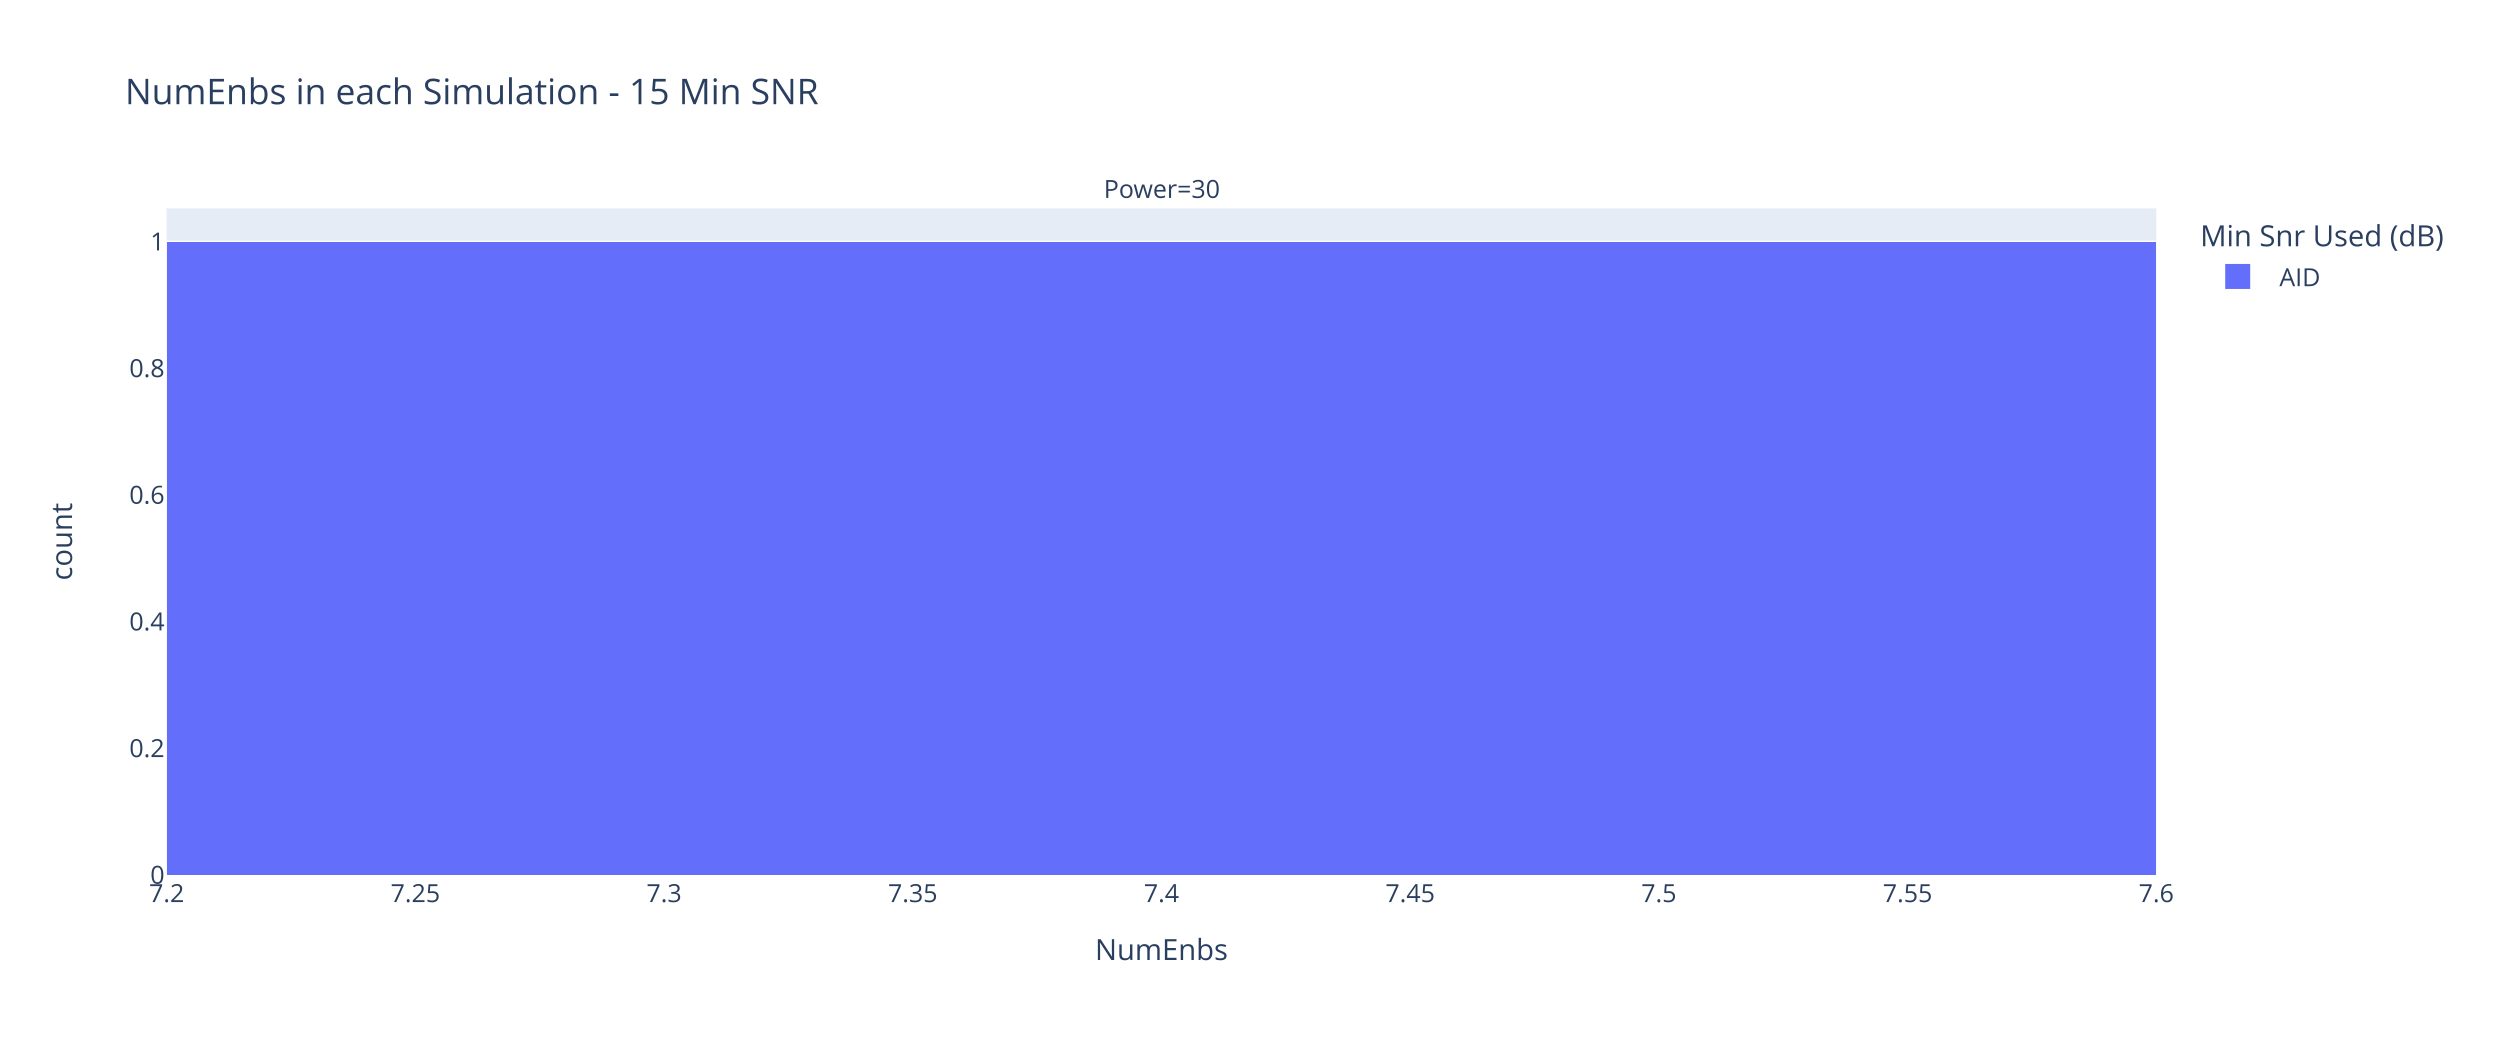
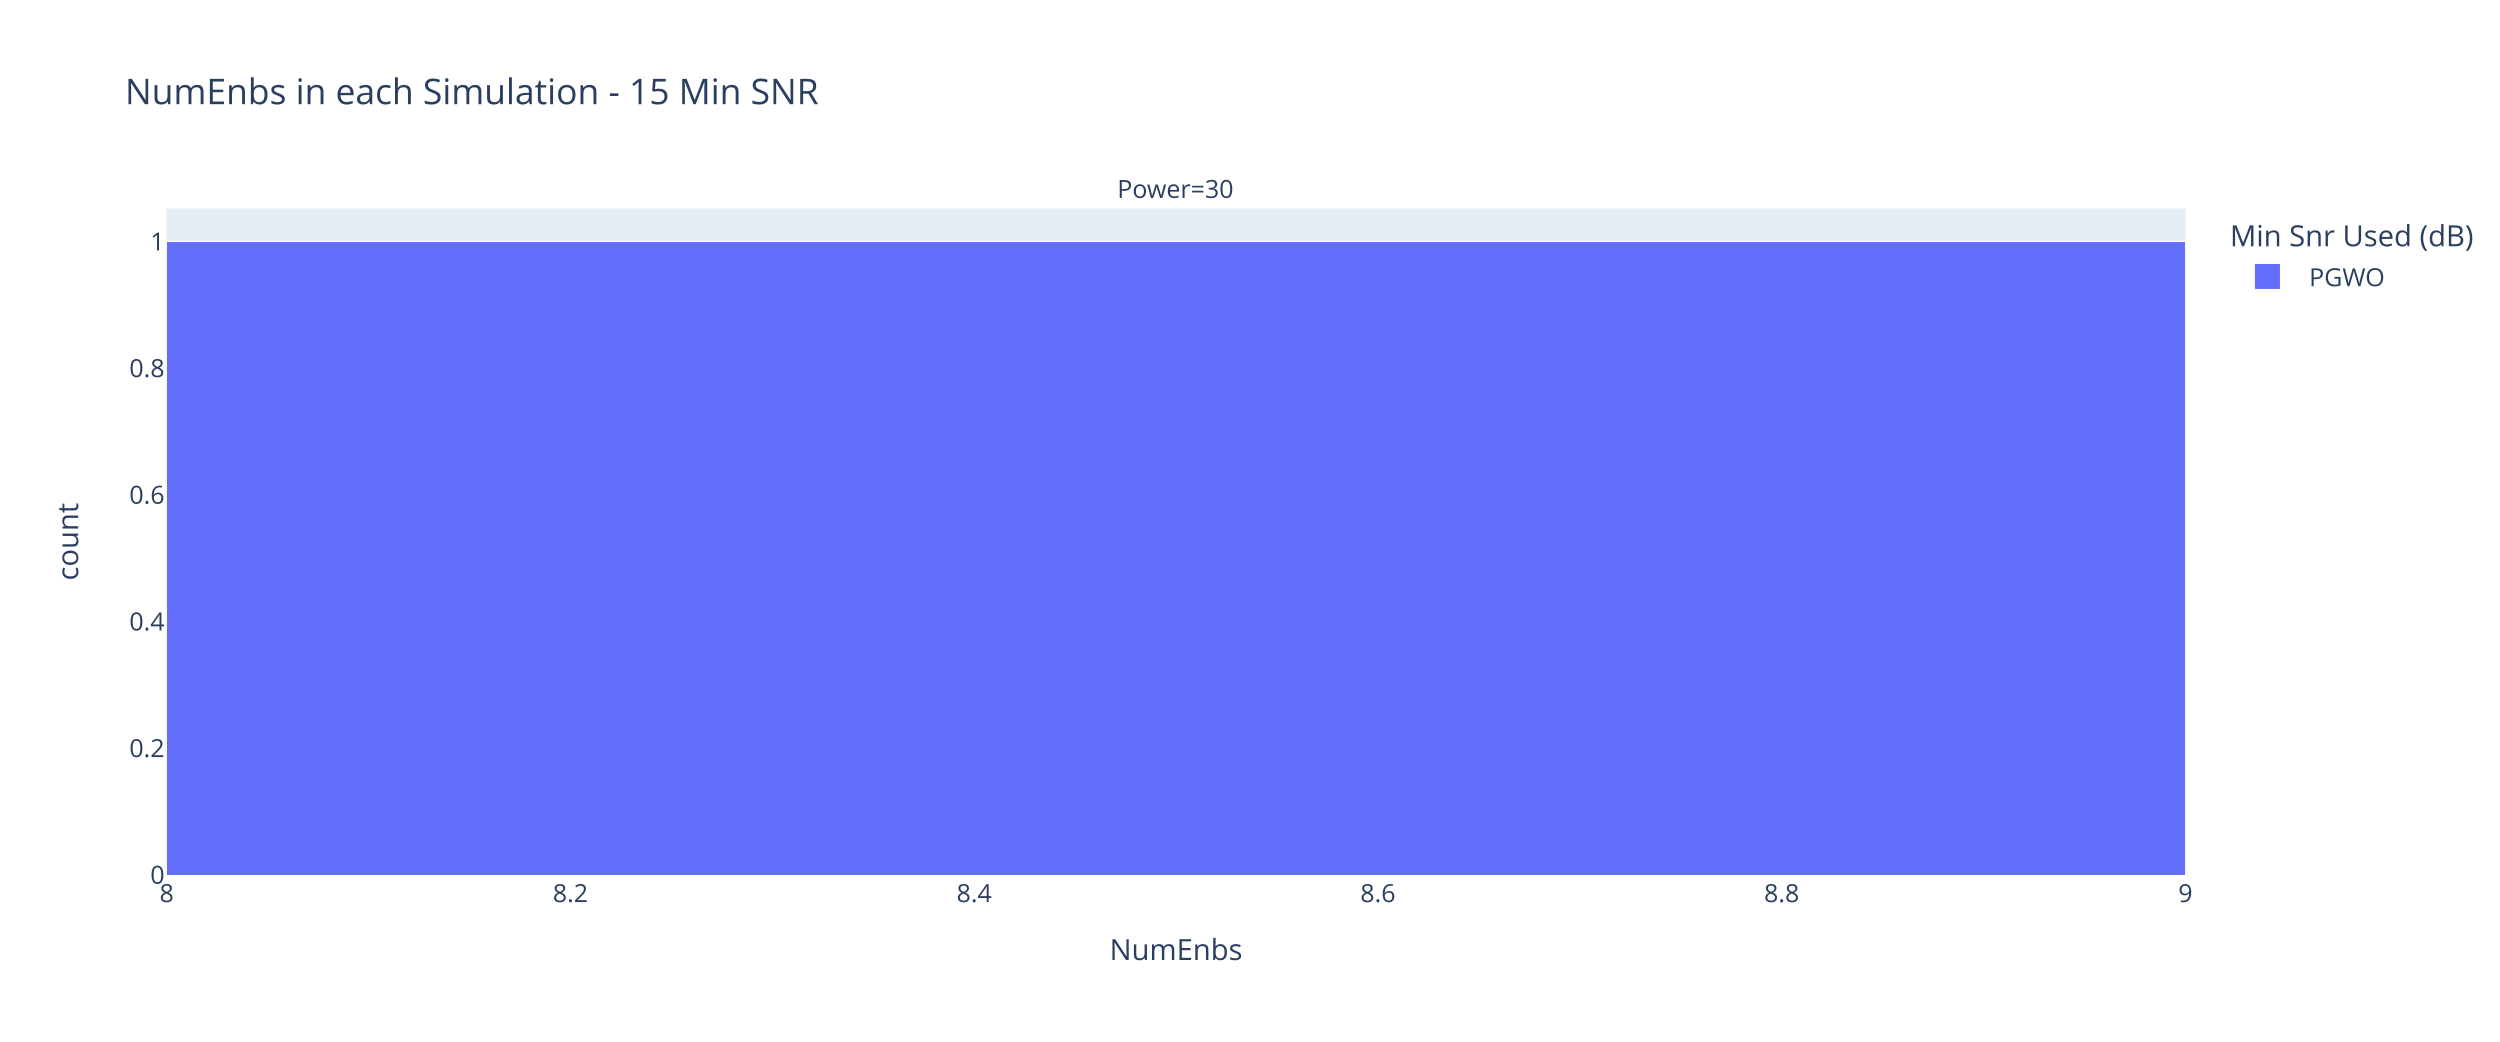
<svg xmlns="http://www.w3.org/2000/svg" class="main-svg" width="1200" height="500" style="" viewBox="0 0 1200 500">
  <rect x="0" y="0" width="1200" height="500" style="fill: rgb(255, 255, 255); fill-opacity: 1;" />
-   <defs id="defs-74cdac">
+   <defs id="defs-90fd18">
    <g class="clips">
-       <clipPath id="clip74cdacxyplot" class="plotclip">
-         <rect width="955" height="320" />
+       <clipPath id="clip90fd18xyplot" class="plotclip">
+         <rect width="969" height="320" />
      </clipPath>
-       <clipPath class="axesclip" id="clip74cdacx">
-         <rect x="80" y="0" width="955" height="500" />
+       <clipPath class="axesclip" id="clip90fd18x">
+         <rect x="80" y="0" width="969" height="500" />
      </clipPath>
-       <clipPath class="axesclip" id="clip74cdacy">
+       <clipPath class="axesclip" id="clip90fd18y">
        <rect x="0" y="100" width="1200" height="320" />
      </clipPath>
-       <clipPath class="axesclip" id="clip74cdacxy">
-         <rect x="80" y="100" width="955" height="320" />
+       <clipPath class="axesclip" id="clip90fd18xy">
+         <rect x="80" y="100" width="969" height="320" />
      </clipPath>
    </g>
    <g class="gradients" />
    <g class="patterns" />
  </defs>
  <g class="bglayer">
-     <rect class="bg" x="80" y="100" width="955" height="320" style="fill: rgb(229, 236, 246); fill-opacity: 1; stroke-width: 0;" />
+     <rect class="bg" x="80" y="100" width="969" height="320" style="fill: rgb(229, 236, 246); fill-opacity: 1; stroke-width: 0;" />
  </g>
  <g class="layer-below">
    <g class="imagelayer" />
    <g class="shapelayer" />
  </g>
  <g class="cartesianlayer">
    <g class="subplot xy">
      <g class="layer-subplot">
        <g class="shapelayer" />
        <g class="imagelayer" />
      </g>
      <g class="minor-gridlayer">
        <g class="x" />
        <g class="y" />
      </g>
      <g class="gridlayer">
        <g class="x" />
        <g class="y">
-           <path class="ygrid crisp" transform="translate(0,359.2)" d="M80,0h955" style="stroke: rgb(255, 255, 255); stroke-opacity: 1; stroke-width: 1px;" />
-           <path class="ygrid crisp" transform="translate(0,298.4)" d="M80,0h955" style="stroke: rgb(255, 255, 255); stroke-opacity: 1; stroke-width: 1px;" />
-           <path class="ygrid crisp" transform="translate(0,237.6)" d="M80,0h955" style="stroke: rgb(255, 255, 255); stroke-opacity: 1; stroke-width: 1px;" />
-           <path class="ygrid crisp" transform="translate(0,176.8)" d="M80,0h955" style="stroke: rgb(255, 255, 255); stroke-opacity: 1; stroke-width: 1px;" />
-           <path class="ygrid crisp" transform="translate(0,116)" d="M80,0h955" style="stroke: rgb(255, 255, 255); stroke-opacity: 1; stroke-width: 1px;" />
+           <path class="ygrid crisp" transform="translate(0,359.2)" d="M80,0h969" style="stroke: rgb(255, 255, 255); stroke-opacity: 1; stroke-width: 1px;" />
+           <path class="ygrid crisp" transform="translate(0,298.4)" d="M80,0h969" style="stroke: rgb(255, 255, 255); stroke-opacity: 1; stroke-width: 1px;" />
+           <path class="ygrid crisp" transform="translate(0,237.6)" d="M80,0h969" style="stroke: rgb(255, 255, 255); stroke-opacity: 1; stroke-width: 1px;" />
+           <path class="ygrid crisp" transform="translate(0,176.8)" d="M80,0h969" style="stroke: rgb(255, 255, 255); stroke-opacity: 1; stroke-width: 1px;" />
+           <path class="ygrid crisp" transform="translate(0,116)" d="M80,0h969" style="stroke: rgb(255, 255, 255); stroke-opacity: 1; stroke-width: 1px;" />
        </g>
      </g>
      <g class="zerolinelayer">
-         <path class="yzl zl crisp" transform="translate(0,420)" d="M80,0h955" style="stroke: rgb(255, 255, 255); stroke-opacity: 1; stroke-width: 2px;" />
+         <path class="yzl zl crisp" transform="translate(0,420)" d="M80,0h969" style="stroke: rgb(255, 255, 255); stroke-opacity: 1; stroke-width: 2px;" />
      </g>
      <path class="xlines-below" />
      <path class="ylines-below" />
      <g class="overlines-below" />
      <g class="xaxislayer-below" />
      <g class="yaxislayer-below" />
      <g class="overaxes-below" />
-       <g class="plot" transform="translate(80,100)" clip-path="url(#clip74cdacxyplot)">
+       <g class="plot" transform="translate(80,100)" clip-path="url(#clip90fd18xyplot)">
        <g class="barlayer mlayer">
          <g class="trace bars" shape-rendering="crispEdges" style="opacity: 1;">
            <g class="points">
              <g class="point">
-                 <path d="M0,320V16H477.5V320Z" style="vector-effect: non-scaling-stroke; opacity: 1; stroke-width: 0px; fill: rgb(99, 110, 250); fill-opacity: 1;" />
+                 <path d="M0,320V16H484.5V320Z" style="vector-effect: non-scaling-stroke; opacity: 1; stroke-width: 0px; fill: rgb(99, 110, 250); fill-opacity: 1;" />
              </g>
              <g class="point">
-                 <path d="M477.5,320V16H955V320Z" style="vector-effect: non-scaling-stroke; opacity: 1; stroke-width: 0px; fill: rgb(99, 110, 250); fill-opacity: 1;" />
+                 <path d="M484.5,320V16H969V320Z" style="vector-effect: non-scaling-stroke; opacity: 1; stroke-width: 0px; fill: rgb(99, 110, 250); fill-opacity: 1;" />
              </g>
            </g>
          </g>
        </g>
      </g>
      <g class="overplot" />
      <path class="xlines-above crisp" d="M0,0" style="fill: none;" />
      <path class="ylines-above crisp" d="M0,0" style="fill: none;" />
      <g class="overlines-above" />
      <g class="xaxislayer-above">
        <g class="xtick">
-           <text text-anchor="middle" x="0" y="433" transform="translate(80,0)" style="font-family: 'Open Sans', verdana, arial, sans-serif; font-size: 12px; fill: rgb(42, 63, 95); fill-opacity: 1; white-space: pre; opacity: 1;">7.2</text>
+           <text text-anchor="middle" x="0" y="433" transform="translate(80,0)" style="font-family: 'Open Sans', verdana, arial, sans-serif; font-size: 12px; fill: rgb(42, 63, 95); fill-opacity: 1; white-space: pre; opacity: 1;">8</text>
        </g>
        <g class="xtick">
-           <text text-anchor="middle" x="0" y="433" style="font-family: 'Open Sans', verdana, arial, sans-serif; font-size: 12px; fill: rgb(42, 63, 95); fill-opacity: 1; white-space: pre; opacity: 1;" transform="translate(199.37,0)">7.25</text>
+           <text text-anchor="middle" x="0" y="433" style="font-family: 'Open Sans', verdana, arial, sans-serif; font-size: 12px; fill: rgb(42, 63, 95); fill-opacity: 1; white-space: pre; opacity: 1;" transform="translate(273.8,0)">8.2</text>
        </g>
        <g class="xtick">
-           <text text-anchor="middle" x="0" y="433" style="font-family: 'Open Sans', verdana, arial, sans-serif; font-size: 12px; fill: rgb(42, 63, 95); fill-opacity: 1; white-space: pre; opacity: 1;" transform="translate(318.75,0)">7.3</text>
+           <text text-anchor="middle" x="0" y="433" style="font-family: 'Open Sans', verdana, arial, sans-serif; font-size: 12px; fill: rgb(42, 63, 95); fill-opacity: 1; white-space: pre; opacity: 1;" transform="translate(467.6,0)">8.4</text>
        </g>
        <g class="xtick">
-           <text text-anchor="middle" x="0" y="433" style="font-family: 'Open Sans', verdana, arial, sans-serif; font-size: 12px; fill: rgb(42, 63, 95); fill-opacity: 1; white-space: pre; opacity: 1;" transform="translate(438.12,0)">7.35</text>
+           <text text-anchor="middle" x="0" y="433" style="font-family: 'Open Sans', verdana, arial, sans-serif; font-size: 12px; fill: rgb(42, 63, 95); fill-opacity: 1; white-space: pre; opacity: 1;" transform="translate(661.4,0)">8.6</text>
        </g>
        <g class="xtick">
-           <text text-anchor="middle" x="0" y="433" style="font-family: 'Open Sans', verdana, arial, sans-serif; font-size: 12px; fill: rgb(42, 63, 95); fill-opacity: 1; white-space: pre; opacity: 1;" transform="translate(557.5,0)">7.4</text>
+           <text text-anchor="middle" x="0" y="433" style="font-family: 'Open Sans', verdana, arial, sans-serif; font-size: 12px; fill: rgb(42, 63, 95); fill-opacity: 1; white-space: pre; opacity: 1;" transform="translate(855.2,0)">8.8</text>
        </g>
        <g class="xtick">
-           <text text-anchor="middle" x="0" y="433" style="font-family: 'Open Sans', verdana, arial, sans-serif; font-size: 12px; fill: rgb(42, 63, 95); fill-opacity: 1; white-space: pre; opacity: 1;" transform="translate(676.88,0)">7.45</text>
-         </g>
-         <g class="xtick">
-           <text text-anchor="middle" x="0" y="433" style="font-family: 'Open Sans', verdana, arial, sans-serif; font-size: 12px; fill: rgb(42, 63, 95); fill-opacity: 1; white-space: pre; opacity: 1;" transform="translate(796.25,0)">7.5</text>
-         </g>
-         <g class="xtick">
-           <text text-anchor="middle" x="0" y="433" style="font-family: 'Open Sans', verdana, arial, sans-serif; font-size: 12px; fill: rgb(42, 63, 95); fill-opacity: 1; white-space: pre; opacity: 1;" transform="translate(915.63,0)">7.55</text>
-         </g>
-         <g class="xtick">
-           <text text-anchor="middle" x="0" y="433" style="font-family: 'Open Sans', verdana, arial, sans-serif; font-size: 12px; fill: rgb(42, 63, 95); fill-opacity: 1; white-space: pre; opacity: 1;" transform="translate(1035,0)">7.6</text>
+           <text text-anchor="middle" x="0" y="433" style="font-family: 'Open Sans', verdana, arial, sans-serif; font-size: 12px; fill: rgb(42, 63, 95); fill-opacity: 1; white-space: pre; opacity: 1;" transform="translate(1049,0)">9</text>
        </g>
      </g>
      <g class="yaxislayer-above">
        <g class="ytick">
          <text text-anchor="end" x="79" y="4.2" transform="translate(0,420)" style="font-family: 'Open Sans', verdana, arial, sans-serif; font-size: 12px; fill: rgb(42, 63, 95); fill-opacity: 1; white-space: pre; opacity: 1;">0</text>
        </g>
        <g class="ytick">
          <text text-anchor="end" x="79" y="4.2" style="font-family: 'Open Sans', verdana, arial, sans-serif; font-size: 12px; fill: rgb(42, 63, 95); fill-opacity: 1; white-space: pre; opacity: 1;" transform="translate(0,359.2)">0.2</text>
        </g>
        <g class="ytick">
          <text text-anchor="end" x="79" y="4.2" style="font-family: 'Open Sans', verdana, arial, sans-serif; font-size: 12px; fill: rgb(42, 63, 95); fill-opacity: 1; white-space: pre; opacity: 1;" transform="translate(0,298.4)">0.4</text>
        </g>
        <g class="ytick">
          <text text-anchor="end" x="79" y="4.2" style="font-family: 'Open Sans', verdana, arial, sans-serif; font-size: 12px; fill: rgb(42, 63, 95); fill-opacity: 1; white-space: pre; opacity: 1;" transform="translate(0,237.6)">0.6</text>
        </g>
        <g class="ytick">
          <text text-anchor="end" x="79" y="4.2" style="font-family: 'Open Sans', verdana, arial, sans-serif; font-size: 12px; fill: rgb(42, 63, 95); fill-opacity: 1; white-space: pre; opacity: 1;" transform="translate(0,176.8)">0.8</text>
        </g>
        <g class="ytick">
          <text text-anchor="end" x="79" y="4.2" style="font-family: 'Open Sans', verdana, arial, sans-serif; font-size: 12px; fill: rgb(42, 63, 95); fill-opacity: 1; white-space: pre; opacity: 1;" transform="translate(0,116)">1</text>
        </g>
      </g>
      <g class="overaxes-above" />
    </g>
  </g>
  <g class="polarlayer" />
  <g class="smithlayer" />
  <g class="ternarylayer" />
  <g class="geolayer" />
  <g class="funnelarealayer" />
  <g class="pielayer" />
  <g class="iciclelayer" />
  <g class="treemaplayer" />
  <g class="sunburstlayer" />
  <g class="glimages" />
-   <defs id="topdefs-74cdac">
+   <defs id="topdefs-90fd18">
    <g class="clips" />
-     <clipPath id="legend74cdac">
-       <rect width="134" height="48" x="0" y="0" />
+     <clipPath id="legend90fd18">
+       <rect width="120" height="48" x="0" y="0" />
    </clipPath>
  </defs>
  <g class="layer-above">
    <g class="imagelayer" />
    <g class="shapelayer" />
  </g>
  <g class="infolayer">
-     <g class="legend" pointer-events="all" transform="translate(1054.1,100)">
-       <rect class="bg" shape-rendering="crispEdges" width="134" height="48" x="0" y="0" style="stroke: rgb(68, 68, 68); stroke-opacity: 1; fill: rgb(255, 255, 255); fill-opacity: 1; stroke-width: 0px;" />
-       <g class="scrollbox" transform="" clip-path="url(#legend74cdac)">
+     <g class="legend" pointer-events="all" transform="translate(1068.38,100)">
+       <rect class="bg" shape-rendering="crispEdges" width="120" height="48" x="0" y="0" style="stroke: rgb(68, 68, 68); stroke-opacity: 1; fill: rgb(255, 255, 255); fill-opacity: 1; stroke-width: 0px;" />
+       <g class="scrollbox" transform="" clip-path="url(#legend90fd18)">
        <text class="legendtitletext" text-anchor="start" x="2" y="18.2" style="font-family: 'Open Sans', verdana, arial, sans-serif; font-size: 14px; fill: rgb(42, 63, 95); fill-opacity: 1; white-space: pre;">Min Snr Used (dB)</text>
        <g class="groups" transform="">
          <g class="traces" transform="translate(0,32.7)" style="opacity: 1;">
-             <text class="legendtext" text-anchor="start" x="40" y="4.68" style="font-family: 'Open Sans', verdana, arial, sans-serif; font-size: 12px; fill: rgb(42, 63, 95); fill-opacity: 1; white-space: pre;">AID</text>
+             <text class="legendtext" text-anchor="start" x="40" y="4.68" style="font-family: 'Open Sans', verdana, arial, sans-serif; font-size: 12px; fill: rgb(42, 63, 95); fill-opacity: 1; white-space: pre;">PGWO</text>
            <g class="layers" style="opacity: 1;">
              <g class="legendfill" />
              <g class="legendlines" />
              <g class="legendsymbols">
                <g class="legendpoints">
                  <path class="legendundefined" d="M6,6H-6V-6H6Z" transform="translate(20,0)" style="stroke-width: 0px; fill: rgb(99, 110, 250); fill-opacity: 1;" />
                </g>
              </g>
            </g>
-             <rect class="legendtoggle" x="0" y="-9.5" width="63.5" height="19" style="fill: rgb(0, 0, 0); fill-opacity: 0;" />
+             <rect class="legendtoggle" x="0" y="-9.5" width="78" height="19" style="fill: rgb(0, 0, 0); fill-opacity: 0;" />
          </g>
        </g>
      </g>
      <rect class="scrollbar" rx="20" ry="3" width="0" height="0" x="0" y="0" style="fill: rgb(128, 139, 164); fill-opacity: 1;" />
    </g>
    <g class="g-gtitle">
      <text class="gtitle" x="60" y="50" text-anchor="start" dy="0em" style="font-family: 'Open Sans', verdana, arial, sans-serif; font-size: 17px; fill: rgb(42, 63, 95); opacity: 1; font-weight: normal; white-space: pre;">NumEnbs in each Simulation - 15 Min SNR</text>
    </g>
    <g class="g-xtitle">
-       <text class="xtitle" x="557.5" y="460.8" text-anchor="middle" style="font-family: 'Open Sans', verdana, arial, sans-serif; font-size: 14px; fill: rgb(42, 63, 95); opacity: 1; font-weight: normal; white-space: pre;">NumEnbs</text>
+       <text class="xtitle" x="564.5" y="460.8" text-anchor="middle" style="font-family: 'Open Sans', verdana, arial, sans-serif; font-size: 14px; fill: rgb(42, 63, 95); opacity: 1; font-weight: normal; white-space: pre;">NumEnbs</text>
    </g>
    <g class="g-ytitle">
-       <text class="ytitle" transform="rotate(-90,34.575,260)" x="34.575" y="260" text-anchor="middle" style="font-family: 'Open Sans', verdana, arial, sans-serif; font-size: 14px; fill: rgb(42, 63, 95); opacity: 1; font-weight: normal; white-space: pre;">count</text>
+       <text class="ytitle" transform="rotate(-90,37.5125,260)" x="37.513" y="260" text-anchor="middle" style="font-family: 'Open Sans', verdana, arial, sans-serif; font-size: 14px; fill: rgb(42, 63, 95); opacity: 1; font-weight: normal; white-space: pre;">count</text>
    </g>
    <g class="annotation" data-index="0" style="opacity: 1;">
-       <g class="annotation-text-g" transform="rotate(0,557.5,90.5)">
-         <g class="cursor-pointer" transform="translate(525,81)">
-           <rect class="bg" x="0.5" y="0.5" width="65" height="18" style="stroke-width: 1px; stroke: rgb(0, 0, 0); stroke-opacity: 0; fill: rgb(0, 0, 0); fill-opacity: 0;" />
-           <text class="annotation-text" text-anchor="middle" x="32.703" y="14" style="font-family: 'Open Sans', verdana, arial, sans-serif; font-size: 12px; fill: rgb(42, 63, 95); fill-opacity: 1; white-space: pre;">Power=30</text>
+       <g class="annotation-text-g" transform="rotate(0,564.5,91)">
+         <g class="cursor-pointer" transform="translate(535,82)">
+           <rect class="bg" x="0.5" y="0.5" width="58" height="17" style="stroke-width: 1px; stroke: rgb(0, 0, 0); stroke-opacity: 0; fill: rgb(0, 0, 0); fill-opacity: 0;" />
+           <text class="annotation-text" text-anchor="middle" x="29.188" y="13" style="font-family: 'Open Sans', verdana, arial, sans-serif; font-size: 12px; fill: rgb(42, 63, 95); fill-opacity: 1; white-space: pre;">Power=30</text>
        </g>
      </g>
    </g>
  </g>
</svg>
